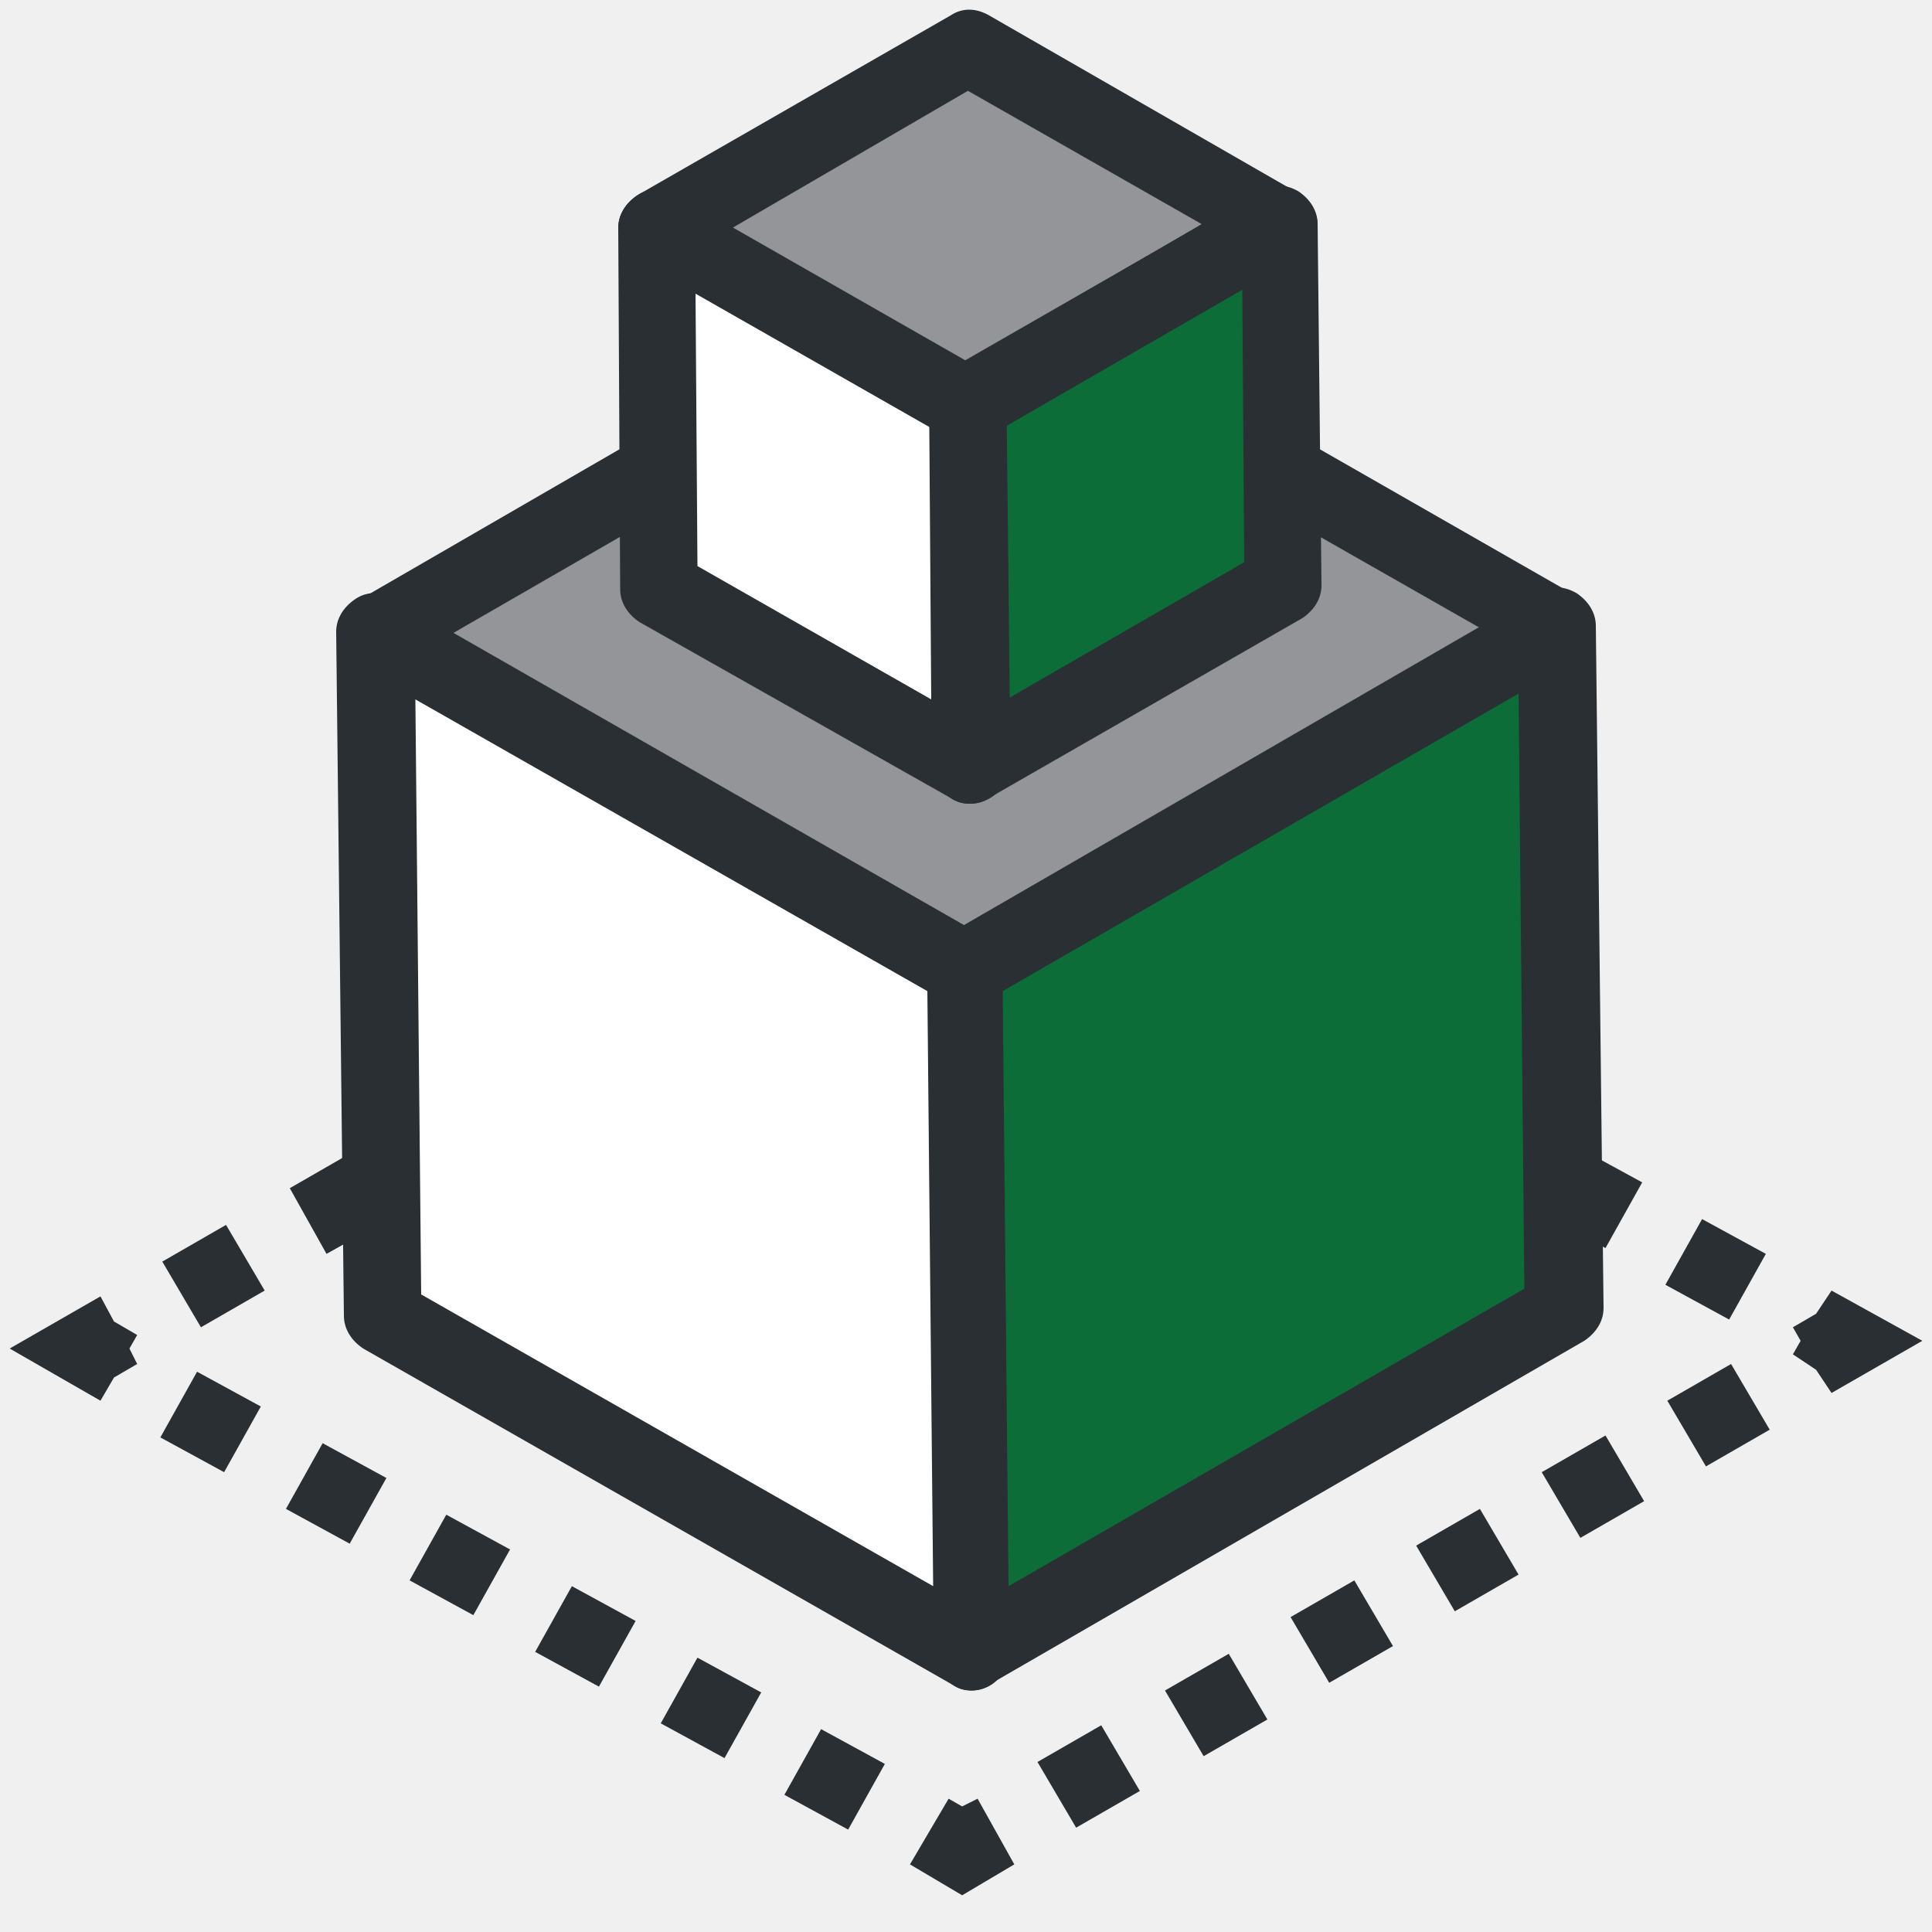
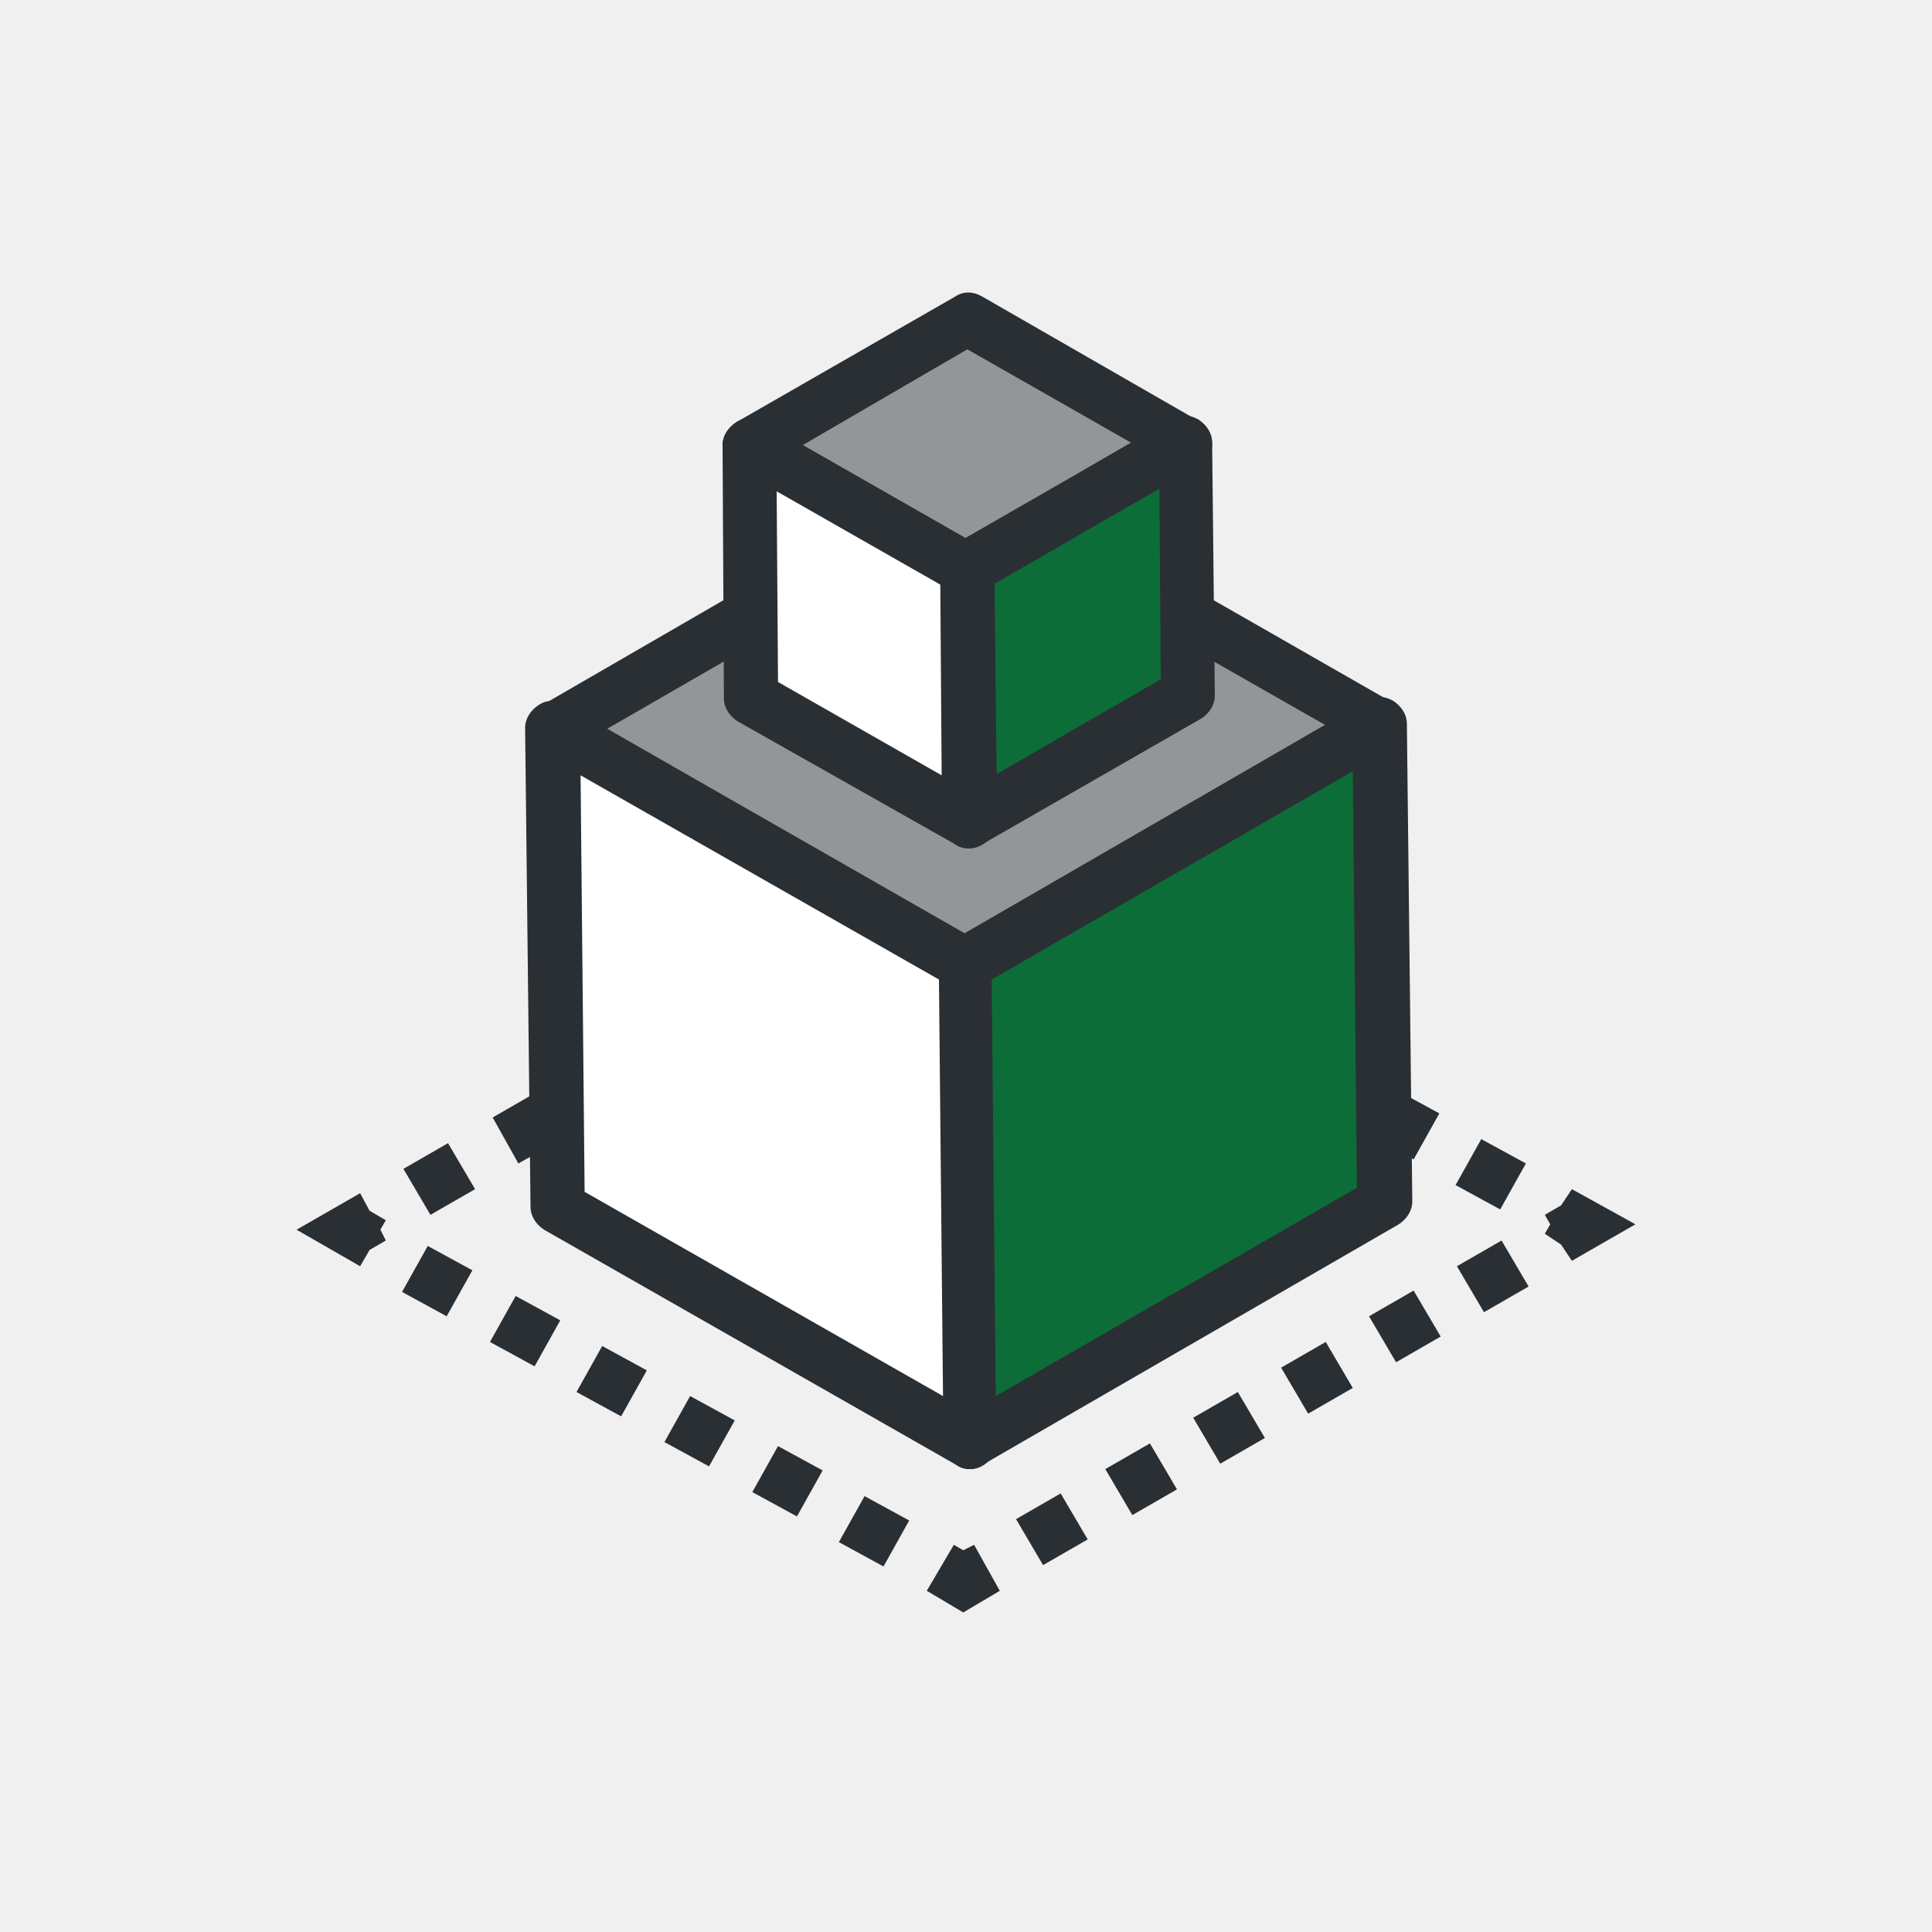
<svg xmlns="http://www.w3.org/2000/svg" width="100" height="100" viewBox="0 0 100 100">
-   <path fill="#2A2F34" d="M49.4 46.2l-2-3.5 2.7-1.5 2.7 1.5-1.9 3.5-.8-.4zM89.5 68.3l-3.3-1.8 1.9-3.4 3.3 1.8-1.9 3.4zm-6.4-3.7l-3.3-1.8 1.9-3.4 3.3 1.8-1.9 3.4zm-6.4-3.7l-3.3-1.8 1.9-3.4 3.3 1.8-1.9 3.4zm-6.5-3.6l-3.3-1.8 1.9-3.4 3.3 1.8-1.9 3.4zm-6.4-3.8l-3.3-1.8 1.9-3.4 3.3 1.8-1.9 3.4zm-6.5-3.6L54.1 48l1.9-3.4 3.3 1.8-2 3.5zM94.8 72.1l-.8-1.2-1.2-.8.4-.7-.4-.7L94 68l.8-1.2 4.7 2.6zM55.7 94.6l-2-3.4 3.3-1.9 2 3.4-3.3 1.9zm6.6-3.7l-2-3.4 3.3-1.9 2 3.4-3.3 1.9zm6.5-3.8l-2-3.4 3.3-1.9 2 3.4-3.3 1.9zm6.5-3.7l-2-3.4 3.3-1.9 2 3.4-3.3 1.9zm6.5-3.8l-2-3.4 3.3-1.9 2 3.4-3.3 1.9zm6.5-3.7l-2-3.4 3.3-1.9 2 3.4-3.3 1.9zM49.8 98.1l-2.7-1.6 2-3.4.7.4.8-.4 1.9 3.4zM43.9 94.7l-3.3-1.8 1.9-3.4 3.3 1.8-1.9 3.4zM37.5 91l-3.3-1.8 1.9-3.4 3.3 1.8-1.9 3.4zM31 87.3l-3.3-1.8 1.9-3.4 3.3 1.8-1.9 3.4zm-6.5-3.7l-3.3-1.8 1.9-3.4 3.3 1.8-1.9 3.4zm-6.4-3.7l-3.3-1.8 1.9-3.4 3.3 1.8-1.9 3.4zm-6.5-3.7l-3.3-1.8 1.9-3.4 3.3 1.8-1.9 3.4zM5.2 72.5L.5 69.8l4.7-2.7.7 1.3 1.2.7-.4.7.4.8-1.2.7zM10.4 68.7l-2-3.4 3.3-1.9 2 3.4-3.3 1.9zm6.5-3.8L15 61.5l3.3-1.9 2 3.4-3.4 1.9zm6.5-3.7l-2-3.4 3.3-1.9 2 3.4-3.3 1.9zm6.5-3.7l-2-3.4 3.3-1.9 2 3.4-3.3 1.9zm6.5-3.9l-2-3.4 3.3-1.9 2 3.4-3.3 1.9zm6.5-3.7l-2-3.4 3.3-1.9 2 3.4-3.3 1.9z" />
+   <path fill="#2A2F34" d="M49.58 47.13l-1.4-2.45 1.89-1.05 1.89 1.05-1.33 2.45-.56-.28-.49.28zM77.65 62.6l-2.31-1.26 1.33-2.38 2.31 1.26-1.33 2.38zm-4.48-2.59l-2.31-1.26 1.33-2.38 2.31 1.26-1.33 2.38zm-4.48-2.59l-2.31-1.26 1.33-2.38 2.31 1.26-1.33 2.38zm-4.55-2.52l-2.31-1.26 1.33-2.38 2.31 1.26-1.33 2.38zm-4.48-2.66l-2.31-1.26 1.33-2.38 2.31 1.26-1.33 2.38zm-4.55-2.52l-2.24-1.33 1.33-2.38 2.31 1.26-1.4 2.45zm26.25 15.54l-.56-.84-.84-.56.28-.49-.28-.49.84-.49.56-.84 3.29 1.82-3.29 1.89zM53.99 81.01l-1.4-2.38 2.31-1.33 1.4 2.38-2.31 1.33zm4.62-2.59l-1.4-2.38 2.31-1.33 1.4 2.38-2.31 1.33zm4.55-2.66l-1.4-2.38 2.31-1.33 1.4 2.38-2.31 1.33zm4.55-2.59l-1.4-2.38 2.31-1.33 1.4 2.38-2.31 1.33zm4.55-2.66l-1.4-2.38 2.31-1.33 1.4 2.38-2.31 1.33zm4.55-2.59l-1.4-2.38 2.31-1.33 1.4 2.38-2.31 1.33zM49.86 83.46l-1.89-1.12 1.4-2.38.49.28.56-.28 1.33 2.38-1.89 1.12zm-4.13-2.38l-2.31-1.26 1.33-2.38 2.31 1.26-1.33 2.38zm-4.48-2.59l-2.31-1.26 1.33-2.38 2.31 1.26-1.33 2.38zM36.7 75.9l-2.31-1.26 1.33-2.38 2.31 1.26-1.33 2.38zm-4.55-2.59l-2.31-1.26 1.33-2.38 2.31 1.26-1.33 2.38zm-4.48-2.59l-2.31-1.26 1.33-2.38L29 68.34l-1.33 2.38zm-4.55-2.59l-2.31-1.26 1.33-2.38 2.31 1.26-1.33 2.38zm-4.48-2.59l-3.29-1.89 3.29-1.89.49.91.84.488-.28.49.28.56-.84.49-.49.842zm3.64-2.66l-1.4-2.38 2.31-1.33 1.4 2.38-2.31 1.33zm4.55-2.66l-1.33-2.38 2.31-1.33 1.4 2.38-2.38 1.33zm4.55-2.59l-1.4-2.38 2.31-1.33 1.4 2.38-2.31 1.33zm4.55-2.59l-1.4-2.38 2.31-1.33 1.4 2.38-2.31 1.33zm4.55-2.73l-1.4-2.38 2.31-1.33 1.4 2.38-2.31 1.33zm4.55-2.59l-1.4-2.38 2.31-1.33 1.4 2.38-2.31 1.33z" />
+   <path fill="#939598" d="M50.07 25.36l21.28 12.18-21.42 12.39-21.28-12.18 21.42-12.39z" />
+   <path fill="#2A2F34" d="M49.93 51.26c-.28 0-.49-.07-.7-.21L27.95 38.94c-.42-.28-.7-.7-.7-1.19s.28-.91.7-1.19l21.42-12.39c.42-.28.91-.28 1.4 0l21.28 12.18c.42.28.7.7.7 1.19 0 .56-.28.91-.7 1.19L50.63 51.12c-.21.14-.49.14-.7.14zM31.38 37.75l18.55 10.57 18.69-10.78-18.55-10.57-18.69 10.78z" />
+   <path fill="#0D6D38" d="M71.28 37.4l.21 24.78-21.42 12.39-.28-24.78L71.28 37.4z" />
+   <path fill="#2A2F34" d="M50.21 76.04c-.28 0-.49-.07-.7-.21-.42-.28-.7-.7-.7-1.19l-.21-24.78c0-.49.28-.91.7-1.19l21.42-12.39c.42-.28.91-.28 1.4 0 .42.28.7.7.7 1.19l.28 24.71c0 .49-.28.91-.7 1.19L50.84 75.83c-.14.14-.42.21-.63.21zm1.12-25.34l.21 21.56 18.69-10.78-.21-21.56L51.33 50.7z" />
+   <path fill="#FFF" d="M49.93 49.93l.28 24.71-21.42-12.11-.14-24.78 21.28 12.18z" />
+   <path fill="#2A2F34" d="M50.21 76.04c-.28 0-.49-.07-.7-.21L28.16 63.65c-.42-.28-.7-.7-.7-1.19l-.28-24.78c0-.49.28-.91.7-1.19.42-.28.91-.28 1.4 0l21.28 12.18c.42.28.7.7.7 1.19l.28 24.57v.21c0 .84-.63 1.4-1.33 1.4zM30.26 61.69l18.55 10.57-.21-21.56-18.55-10.57.21 21.56z" />
  <g>
-     <path fill="#939598" d="M50.1 15.1l30.4 17.4-30.6 17.7-30.4-17.4z" />
-     <path fill="#2A2F34" d="M49.9 52.1c-.4 0-.7-.1-1-.3L18.5 34.5c-.6-.4-1-1-1-1.7s.4-1.3 1-1.7l30.6-17.7c.6-.4 1.3-.4 2 0l30.4 17.4c.6.4 1 1 1 1.7 0 .8-.4 1.3-1 1.7L50.9 51.9c-.3.2-.7.2-1 .2zM23.4 32.8l26.5 15.1 26.7-15.4-26.5-15.1-26.7 15.4z" />
-     <path fill="#0D6D38" d="M80.4 32.3l.3 35.4-30.6 17.7-.4-35.4z" />
-     <path fill="#2A2F34" d="M50.3 87.5c-.4 0-.7-.1-1-.3-.6-.4-1-1-1-1.7L48 50.1c0-.7.4-1.3 1-1.7l30.6-17.7c.6-.4 1.3-.4 2 0 .6.4 1 1 1 1.7l.4 35.3c0 .7-.4 1.3-1 1.7L51.2 87.2c-.2.2-.6.3-.9.3zm1.6-36.2l.3 30.8 26.7-15.4-.3-30.8-26.7 15.4z" />
-     <g>
-       <path fill="#FFF" d="M49.9 50.2l.4 35.3-30.6-17.3-.2-35.4z" />
-       <path fill="#2A2F34" d="M50.3 87.5c-.4 0-.7-.1-1-.3L18.8 69.8c-.6-.4-1-1-1-1.7l-.4-35.4c0-.7.4-1.3 1-1.7.6-.4 1.3-.4 2 0l30.4 17.4c.6.4 1 1 1 1.7l.4 35.1v.3c0 1.2-.9 2-1.9 2zM21.8 67l26.5 15.1-.3-30.8-26.5-15.1.3 30.8z" />
-     </g>
-   </g>
-   <g>
-     <path fill="#939598" d="M50.1 2.5l16.1 9.1L50 21l-16-9.2z" />
-     <path fill="#2A2F34" d="M50 22.9c-.4 0-.7-.1-1-.3l-16-9.1c-.6-.4-1-1-1-1.7s.4-1.3 1-1.7L49.2.8c.6-.4 1.3-.4 2 0l16 9.2c.6.4 1 1 1 1.7s-.4 1.3-1 1.7L51 22.7c-.3.2-.6.2-1 .2zM37.9 11.8L50 18.7l12.2-7.1-12.1-6.9-12.2 7.1z" />
-     <path fill="#0D6D38" d="M66 11.5l.2 18.6L50 39.5l-.2-18.7z" />
-     <path fill="#2A2F34" d="M50.2 41.6c-.4 0-.7-.1-1-.3-.6-.4-1-1-1-1.7L48 20.9c0-.7.4-1.3 1-1.7l16.2-9.3c.6-.4 1.3-.4 2 0 .6.4 1 1 1 1.7l.2 18.7c0 .7-.4 1.3-1 1.7l-16.2 9.3c-.3.2-.6.3-1 .3zM52 22.1l.1 14.1 12.3-7.1-.1-14.1L52 22.1z" />
-     <g>
-       <path fill="#FFF" d="M50 21l.2 18.7-16-9.2-.2-18.7z" />
-       <path fill="#2A2F34" d="M50.2 41.6c-.4 0-.7-.1-1-.3l-16.1-9.1c-.6-.4-1-1-1-1.7L32 11.8c0-.7.4-1.3 1-1.7.6-.4 1.3-.4 2 0l16.1 9.2c.6.4 1 1 1 1.7l.2 18.4v.3c-.1 1-1 1.9-2.1 1.9zM36.1 29.3l12.1 6.9-.1-14.1L36 15.2l.1 14.1z" />
-     </g>
+     <path fill="#939598" d="M50.07 16.54l11.27 6.37L50 29.49l-11.2-6.44 11.27-6.51z" />
+     <path fill="#2A2F34" d="M50 30.82c-.28 0-.49-.07-.7-.21l-11.2-6.37c-.42-.28-.7-.7-.7-1.19s.28-.91.7-1.19l11.34-6.51c.42-.28.91-.28 1.4 0l11.2 6.44c.42.28.7.7.7 1.19s-.28.91-.7 1.19L50.7 30.68c-.21.14-.42.14-.7.14zm-8.47-7.77L50 27.88l8.54-4.97-8.47-4.83-8.54 4.97z" />
+     <path fill="#0D6D38" d="M61.2 22.84l.14 13.02L50 42.44l-.14-13.09 11.34-6.51z" />
+     <path fill="#2A2F34" d="M50.14 43.91c-.28 0-.49-.07-.7-.21-.42-.28-.7-.7-.7-1.19l-.14-13.09c0-.49.28-.91.7-1.19l11.34-6.51c.42-.28.91-.28 1.4 0 .42.28.7.7.7 1.19L62.88 36c0 .49-.28.91-.7 1.19L50.84 43.7c-.21.14-.42.21-.7.21zm1.26-13.65l.07 9.87 8.61-4.97-.07-9.87-8.61 4.97z" />
+     <path fill="#FFF" d="M50 29.49l.14 13.09-11.2-6.44-.14-13.09L50 29.49z" />
+     <path fill="#2A2F34" d="M50.14 43.91c-.28 0-.49-.07-.7-.21l-11.27-6.37c-.42-.28-.7-.7-.7-1.19l-.07-13.09c0-.49.28-.91.7-1.19.42-.28.91-.28 1.4 0l11.27 6.44c.42.28.7.7.7 1.19l.14 12.88v.21c-.07.7-.7 1.33-1.47 1.33zm-9.87-8.61l8.47 4.83-.07-9.87-8.47-4.83.07 9.87z" />
  </g>
</svg>
